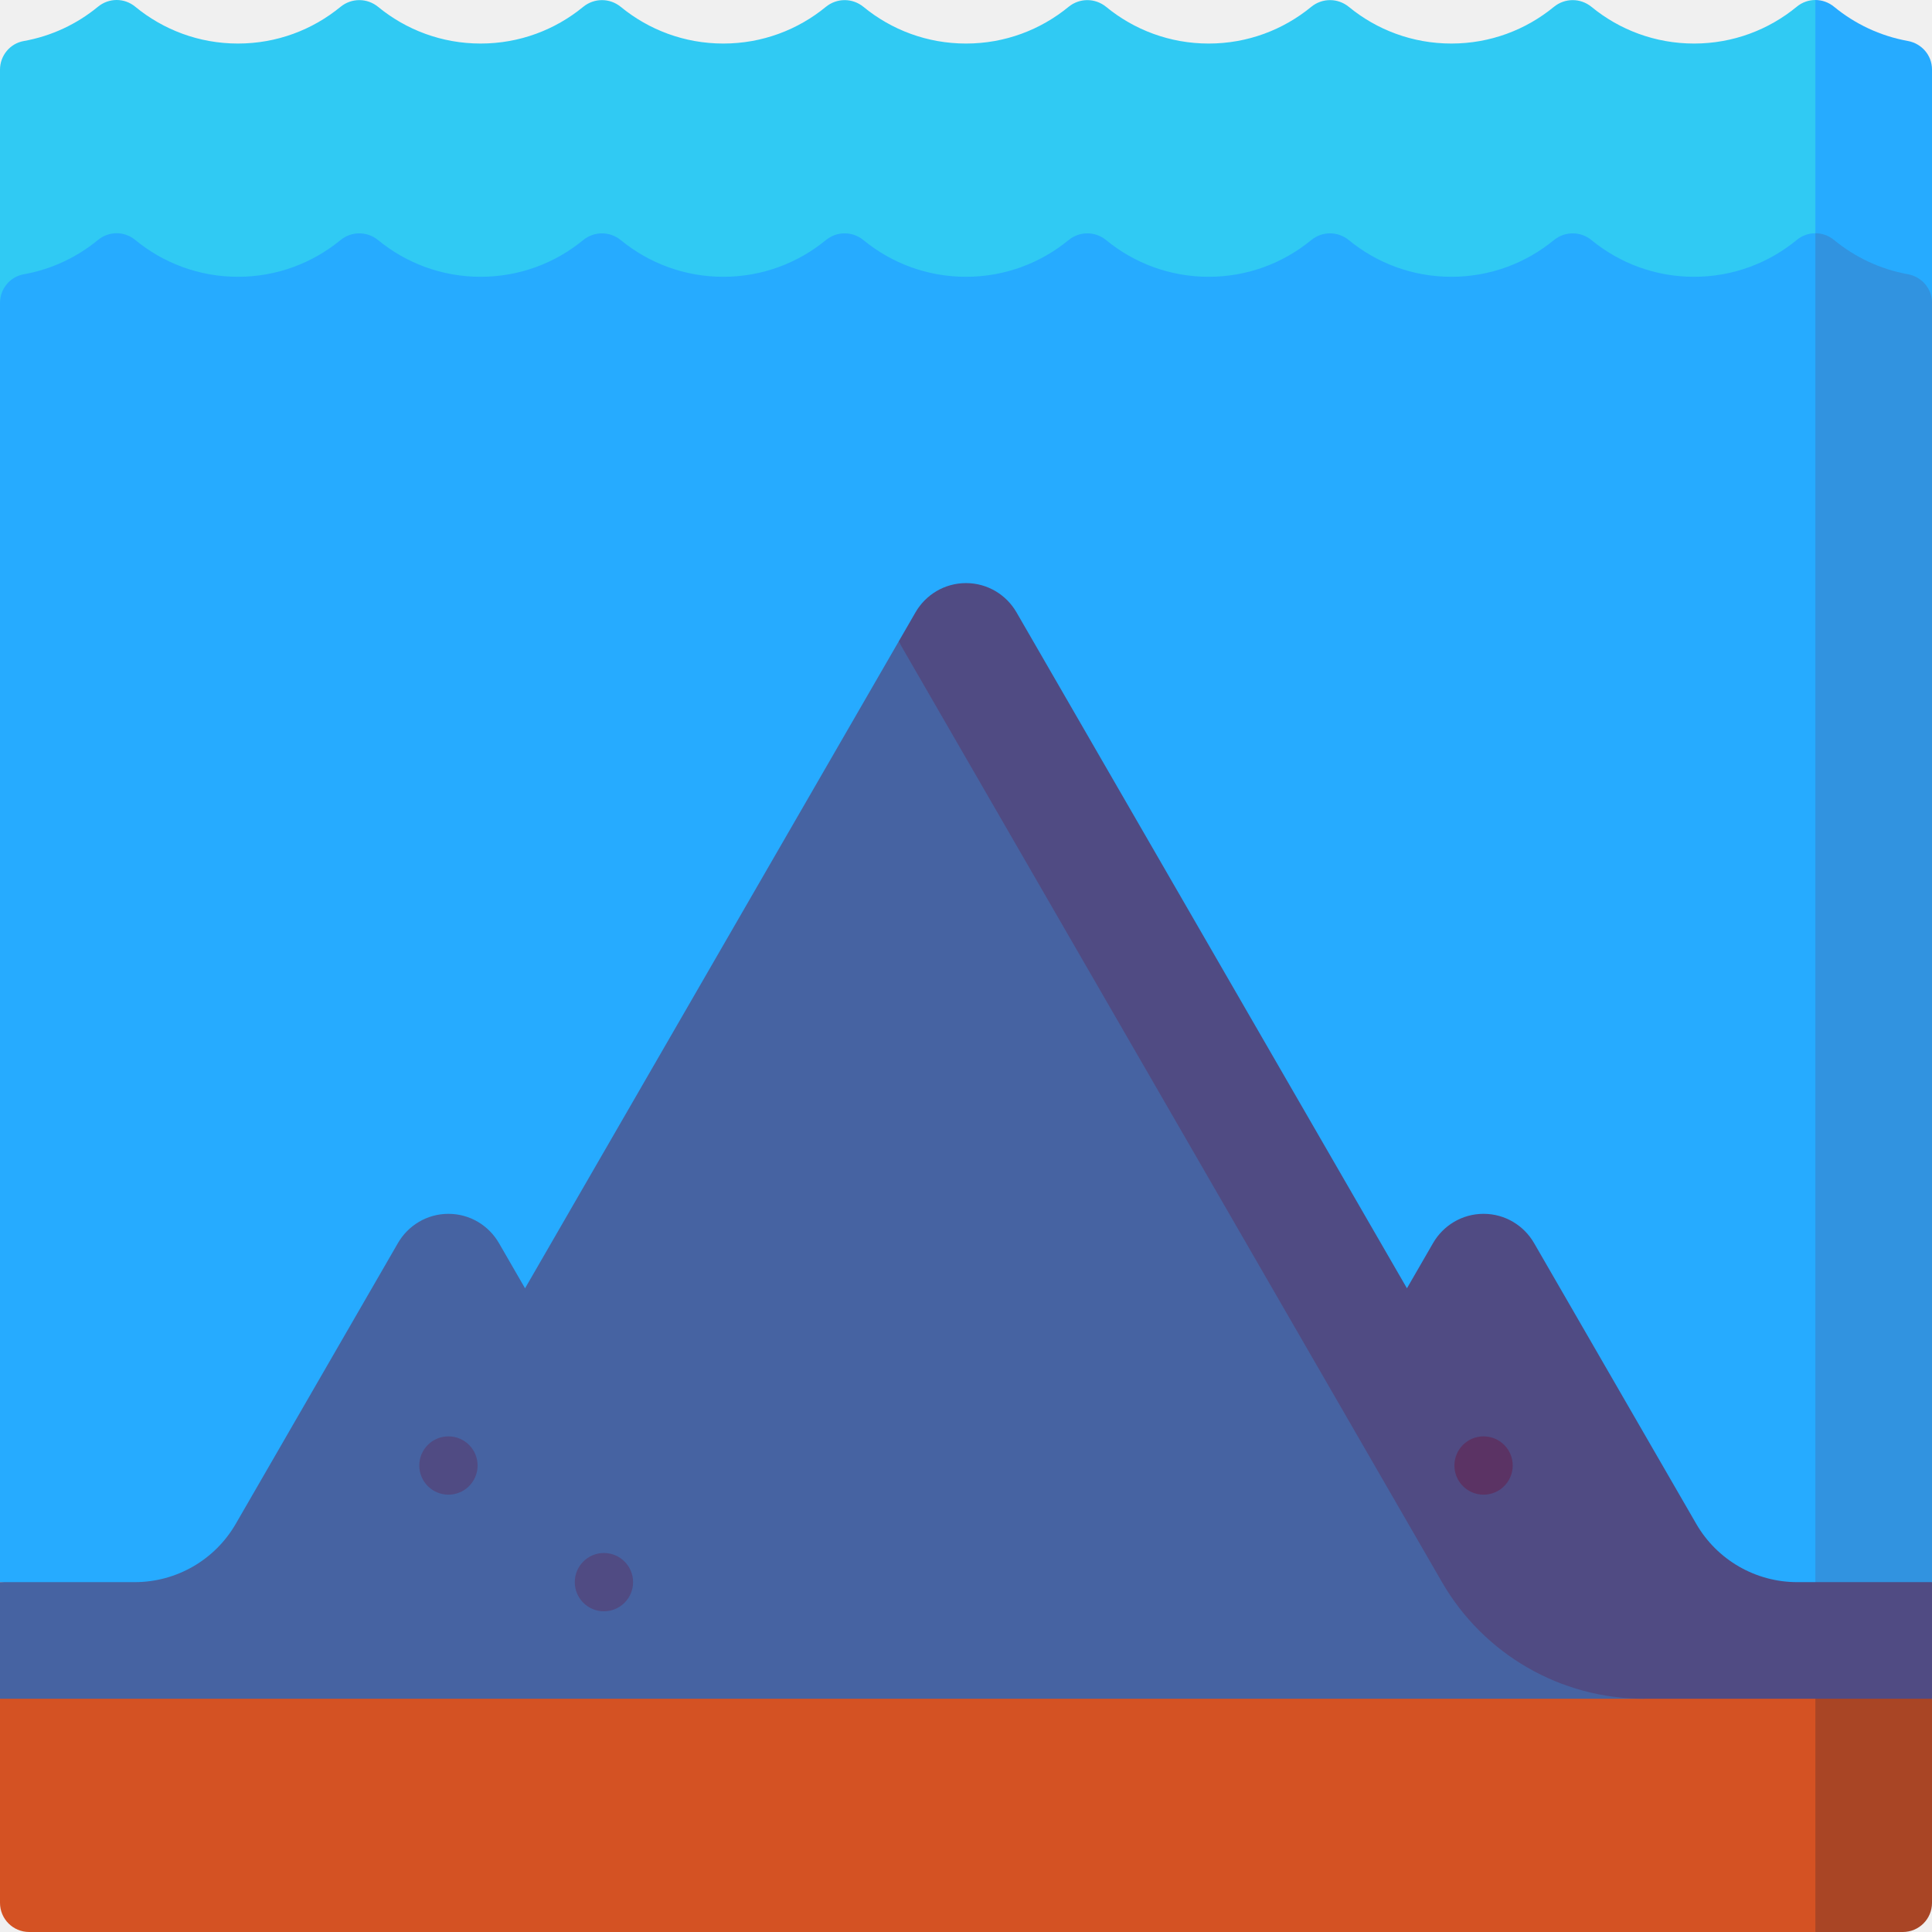
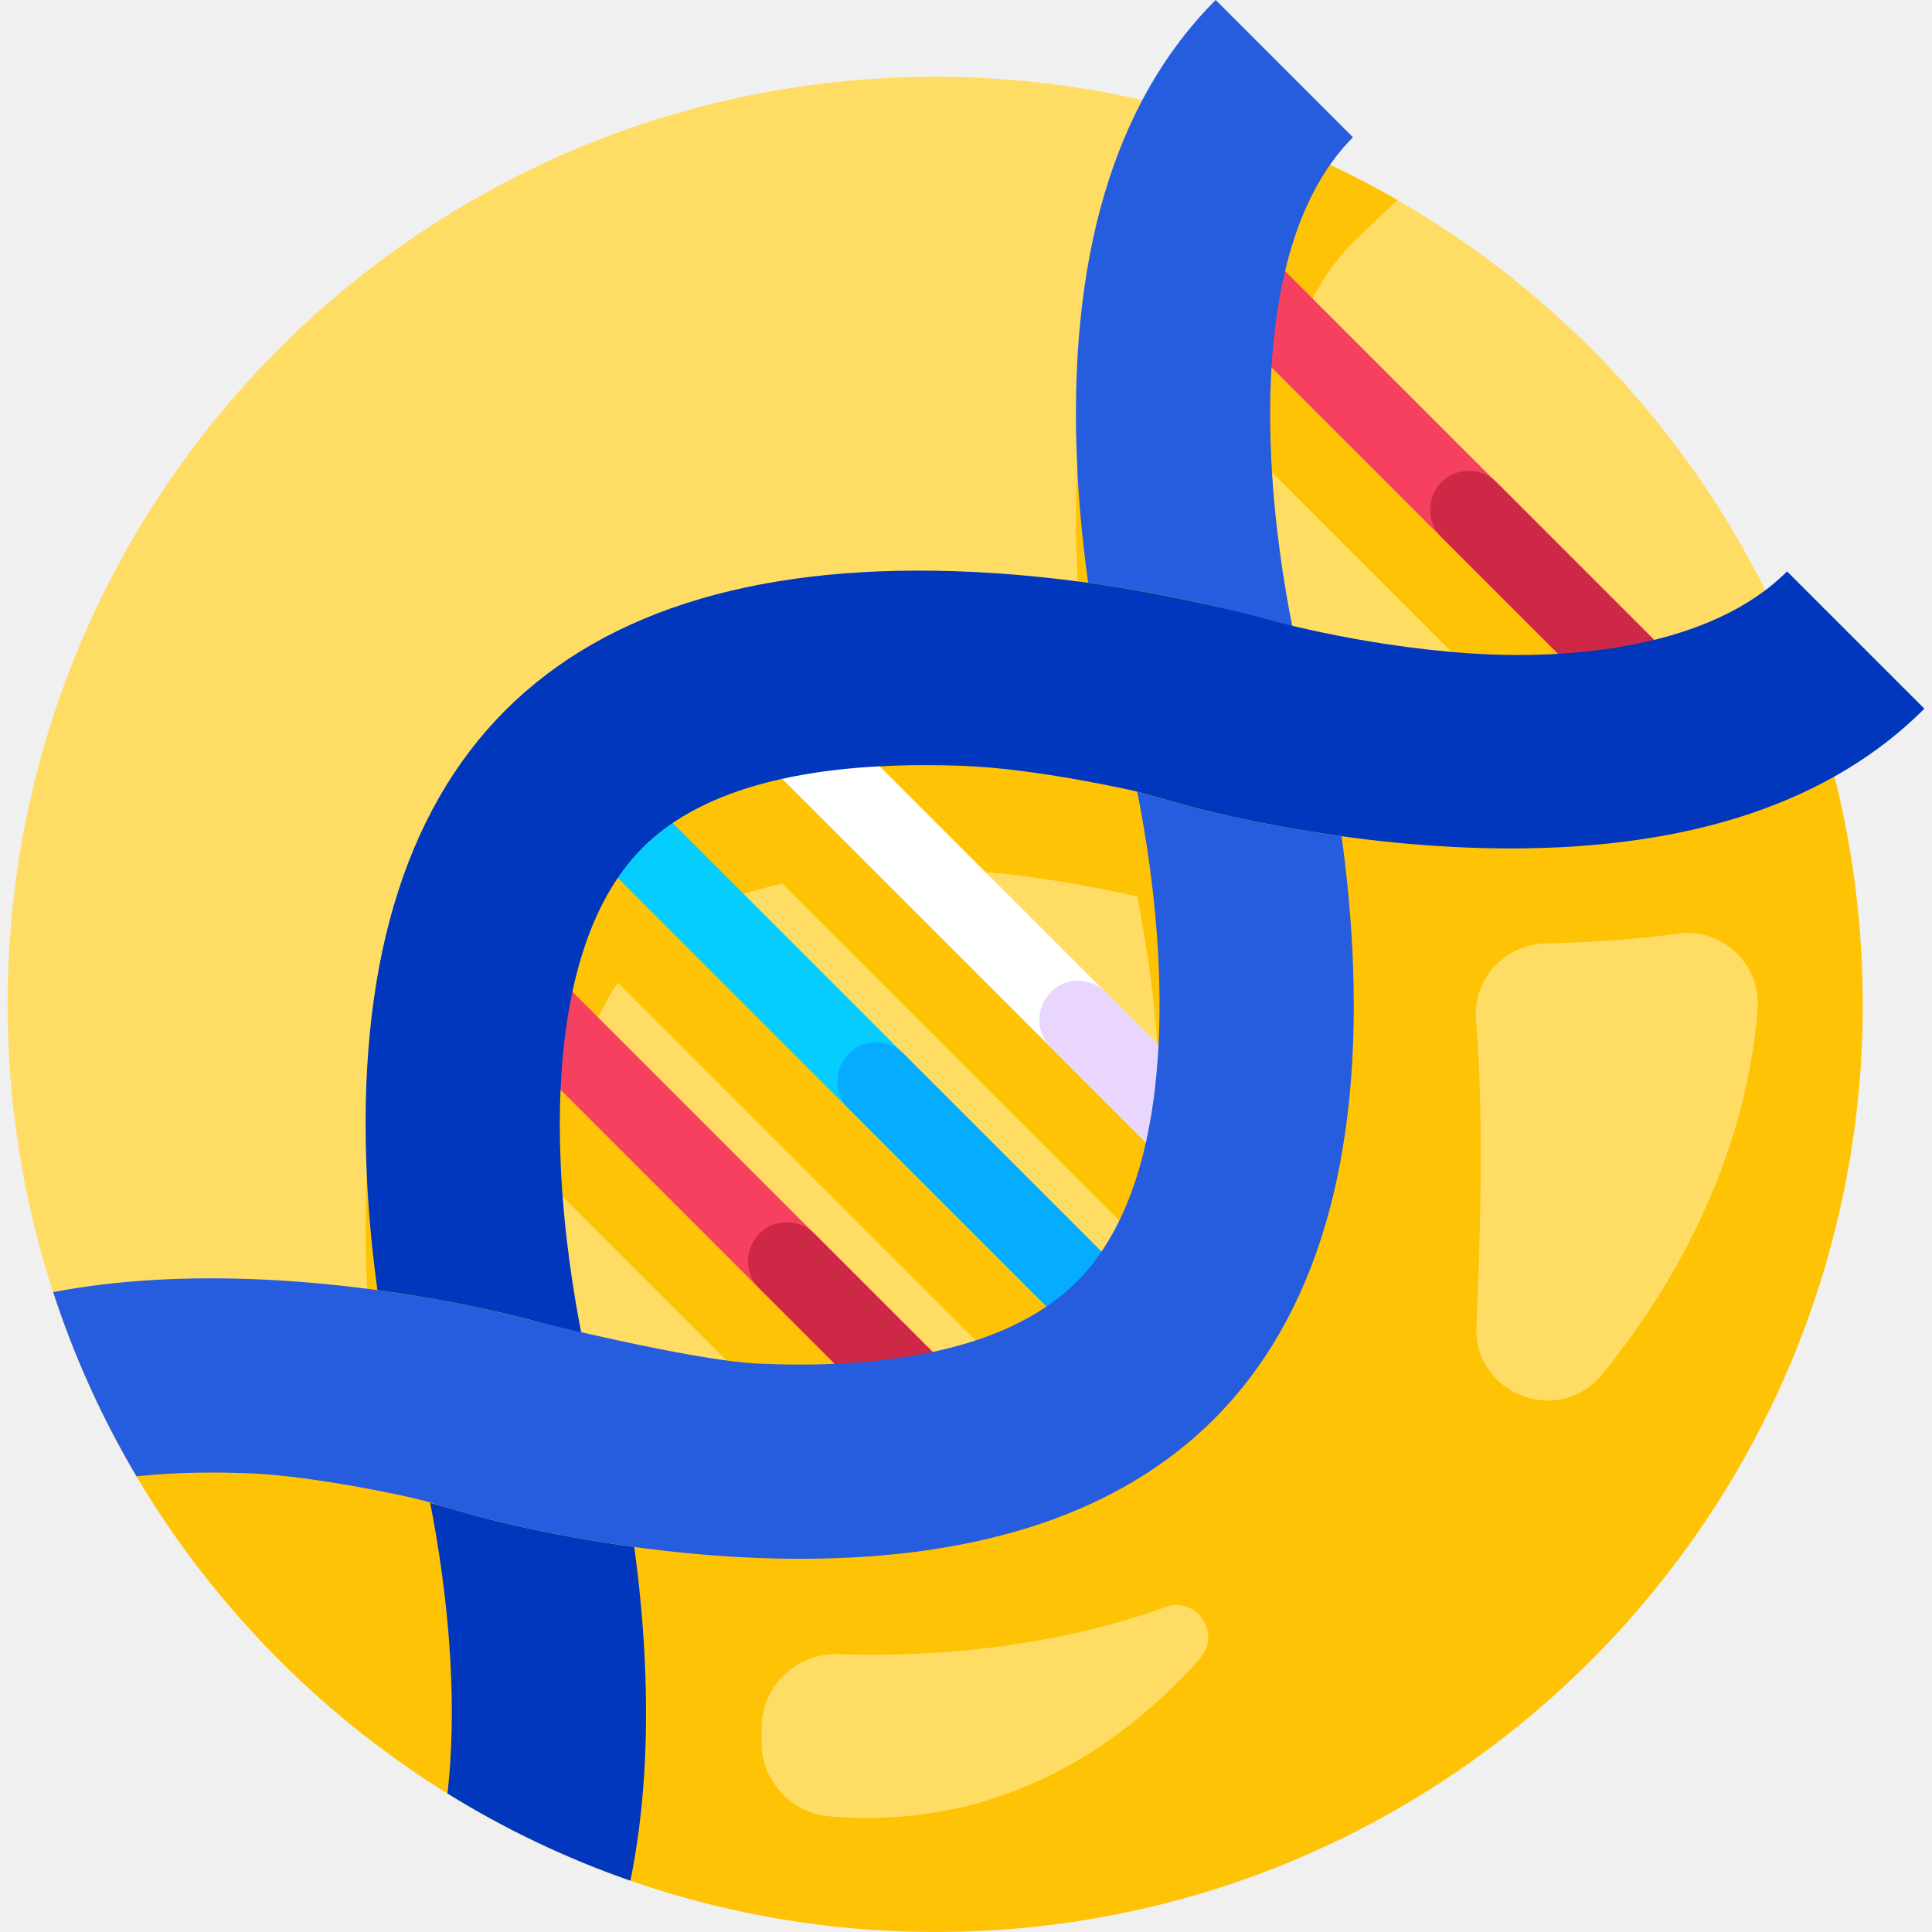
- <svg xmlns="http://www.w3.org/2000/svg" id="Capa_1" enable-background="new 0 0 497 497" height="512" viewBox="0 0 497 497" width="512">
+ <svg xmlns="http://www.w3.org/2000/svg" id="Layer_1" enable-background="new 0 0 512.622 512.622" height="512" viewBox="0 0 512.622 512.622" width="512">
  <g>
-     <path d="m490.761 10.535c-7.112-1.288-13.594-4.385-18.955-8.795-1.405-1.156-3.106-1.737-4.806-1.74l-30 80 30 10h30v-72.136c0-3.642-2.654-6.68-6.239-7.329z" fill="#26abff" />
-     <path d="m462.218 1.722c-7.188 5.922-16.392 9.481-26.432 9.481-10.008 0-19.187-3.537-26.364-9.426-2.838-2.328-6.863-2.328-9.701 0-7.177 5.888-16.355 9.425-26.364 9.425-10.008 0-19.186-3.537-26.363-9.425-2.838-2.329-6.863-2.329-9.701 0-7.177 5.888-16.355 9.426-26.364 9.426s-19.187-3.537-26.364-9.426c-2.838-2.328-6.863-2.328-9.701 0-7.177 5.888-16.355 9.426-26.364 9.426s-19.187-3.537-26.364-9.426c-2.838-2.328-6.863-2.328-9.701 0-7.177 5.888-16.355 9.426-26.364 9.426s-19.186-3.537-26.364-9.426c-2.838-2.328-6.863-2.328-9.701 0-7.177 5.888-16.355 9.425-26.363 9.425s-19.187-3.537-26.364-9.426c-2.838-2.328-6.863-2.328-9.701 0-7.177 5.888-16.355 9.426-26.364 9.426-10.04 0-19.244-3.56-26.432-9.481-2.802-2.309-6.785-2.288-9.589.019-5.394 4.439-11.923 7.547-19.088 8.82-3.548.631-6.105 3.762-6.105 7.365v72.075h467v-89.999c-1.692-.002-3.384.568-4.782 1.721z" fill="#30caf3" />
-     <path d="m490.761 70.535c-7.112-1.288-13.594-4.385-18.955-8.795-1.405-1.156-3.106-1.737-4.806-1.74l-30 80 30 327 30-60v-329.136c0-3.642-2.654-6.68-6.239-7.329z" fill="#3193e0" />
-     <path d="m462.218 61.722c-7.188 5.922-16.392 9.481-26.432 9.481-10.008 0-19.187-3.537-26.364-9.426-2.838-2.328-6.863-2.328-9.701 0-7.177 5.888-16.355 9.425-26.364 9.425-10.008 0-19.186-3.537-26.363-9.425-2.838-2.329-6.863-2.329-9.701 0-7.177 5.888-16.355 9.426-26.364 9.426s-19.187-3.537-26.364-9.426c-2.838-2.328-6.863-2.328-9.701 0-7.177 5.888-16.355 9.426-26.364 9.426s-19.187-3.537-26.364-9.426c-2.838-2.328-6.863-2.328-9.701 0-7.177 5.888-16.355 9.426-26.364 9.426s-19.186-3.537-26.364-9.426c-2.838-2.328-6.863-2.328-9.701 0-7.177 5.888-16.355 9.425-26.363 9.425s-19.187-3.537-26.364-9.426c-2.838-2.328-6.863-2.328-9.701 0-7.177 5.888-16.355 9.426-26.364 9.426-10.04 0-19.244-3.56-26.432-9.481-2.802-2.309-6.785-2.288-9.589.019-5.395 4.438-11.924 7.546-19.089 8.819-3.547.632-6.104 3.763-6.104 7.366v329.075l467 60v-406.999c-1.692-.002-3.384.568-4.782 1.721z" fill="#26abff" />
-     <path d="m437 417 30 80h22.5c4.142 0 7.5-3.358 7.5-7.5v-52.5z" fill="#a94525" />
-     <path d="m7.5 497h459.5v-80h-447l-20 20v52.5c0 4.142 3.358 7.5 7.5 7.5z" fill="#d45223" />
-     <path d="m135.069 331.411-6.729-11.649c-2.594-4.484-7.43-7.508-12.982-7.508s-10.388 3.024-12.982 7.508l-41.729 72.244c-5.36 9.278-15.262 14.994-25.978 14.994h-34.669v30h422.91l-191.732-271.977z" fill="#4663a2" />
-     <g fill="#504b83">
-       <path d="m497 407h-34.669c-10.716 0-20.618-5.716-25.978-14.995l-41.729-72.244c-2.594-4.484-7.43-7.508-12.982-7.508s-10.388 3.024-12.982 7.508l-6.729 11.649-100.449-173.902c-2.594-4.484-7.43-7.508-12.982-7.508s-10.388 3.024-12.982 7.508l-4.341 7.515 139.777 241.988c10.72 18.558 30.524 29.99 51.955 29.99h74.091z" />
-       <circle cx="115.359" cy="377" r="7.5" />
-       <circle cx="155.359" cy="407" r="7.5" />
+     <g>
+       <path d="m486.255 266.505c0 135.927-98.472 215.861-234.398 215.861-90.209 0-172.801-18.277-215.653-90.656-21.717-36.681-34.183-79.488-34.183-125.205 0-135.926 110.19-246.117 246.117-246.117 106.029 0 196.398 67.048 231.023 161.058 9.763 26.509 7.094 55.161 7.094 85.059z" fill="#ffdc64" />
    </g>
-     <circle cx="381.642" cy="377" fill="#5b3364" r="7.5" />
+     <path d="m494.255 266.505c0-.012 0-.024 0-.036-.004-27.27-4.533-54.581-13.462-80.408l-.006-.006c-.533-1.541-1.081-3.075-1.643-4.603-6.184-16.79-31.029-12.159-30.967 5.733.001.292.002.583.002.875 0 2.29-.037 4.57-.099 6.845-2.986 1.031-6.05 1.93-9.169 2.697l-41.841-41.841s0 0 0-.001l-56.077-56.076c3.241-13.63 8.817-26.25 17.996-35.428l11.822-11.163c-16.025-9.231-33.191-16.696-51.228-22.159-25.015 27.142-36.364 67.939-33.729 121.368.532 10.775 1.599 20.996 2.87 30.163 13.402 1.857 24.546 4.147 31.866 5.834-8.333-1.864-19.713-4.15-31.866-5.834-9.167-1.27-19.388-2.338-30.163-2.869-55.505-2.734-97.388 9.611-124.48 36.702-27.091 27.091-39.439 68.972-36.701 124.479.516 10.465 1.539 20.399 2.761 29.36-8.961-1.222-18.896-2.245-29.361-2.761-12.981-.639-25.215-.453-36.69.553-6.188-5.782-12.081-11.876-17.646-18.263 2.343 6.528 5.018 13.052 7.913 19.362-.004.001-.009.001-.013.002 8.141 17.742 18.32 34.354 30.254 49.523h.017c17.846 22.686 39.883 42.489 65.197 57.99v.004c38.601 23.634 82.86 36.073 128.328 36.073 137.01.002 246.115-111.287 246.115-246.115zm-293.142 123.123c-11.426-.522-33.279-5.195-46.922-8.339-2.175-11.18-4.615-26.869-5.397-43.979-.292-6.382-.361-13.282-.049-20.364l52.767 52.767 19.965 19.965c-7.082.312-13.981.242-20.364-.05zm46.362-3.098-95.582-95.582c2.348-11.025 6.145-21.517 12.048-30.213l61.259 61.259 52.488 52.488c-8.695 5.902-19.188 9.7-30.213 12.048zm44.787-26.623-113.74-113.74c8.402-5.681 18.479-9.376 29.095-11.71l71.193 71.193 25.25 25.25c-2.367 10.594-6.111 20.633-11.798 29.007zm15.134-54.817-14.013-14.013-59.927-59.928c7.527-.395 14.87-.369 21.635-.136 20.399.704 46.646 6.854 46.646 6.854 2.197 10.998 4.757 26.9 5.628 44.535.349 7.084.433 14.794.031 22.688zm82.192-103.937c-19.51-1.361-36.825-4.918-46.732-7.291-2.177-10.981-4.683-26.69-5.542-44.097-.377-7.636-.445-16 .072-24.538l76.073 76.073c-8.311.493-16.444.371-23.871-.147z" fill="#ffc305" />
+     <g>
+       <g>
+         <path d="m217.797 175.292h20.61v214.412h-20.61z" fill="#05cdff" transform="matrix(.707 -.707 .707 .707 -132.947 244.035)" />
+       </g>
+       <g>
+         <path d="m252.773 140.316h20.61v214.413h-20.61z" fill="#fff" transform="matrix(.707 -.707 .707 .707 -97.971 258.522)" />
+       </g>
+       <g>
+         <path d="m286.097 260.236c-9.181 0-13.779 11.1-7.287 17.592l52.787 52.787 14.574-14.574-52.787-52.787c-1.933-1.933-4.554-3.018-7.287-3.018z" fill="#e8d6ff" />
+       </g>
+       <g>
+         <path d="m372.273 20.815h20.61v214.413h-20.61z" fill="#f5415f" transform="matrix(.707 -.707 .707 .707 21.53 308.02)" />
+       </g>
+       <g>
+         <path d="m182.093 210.996h20.61v214.412h-20.61z" fill="#f5415f" transform="matrix(.707 -.707 .707 .707 -168.651 229.244)" />
+       </g>
+       <g>
+         <path d="m232.487 276.578c-9.181 0-13.779 11.1-7.287 17.592l71.421 71.421 14.574-14.574-71.421-71.421c-1.933-1.932-4.554-3.018-7.287-3.018z" fill="#05acff" />
+       </g>
+       <path d="m194.558 164.429 151.613 151.612" fill="#fff" />
+       <g>
+         <path d="m382.495 142.512 68.602 68.603 14.574-14.574-68.602-68.603c-1.933-1.933-4.554-3.018-7.287-3.018-9.181 0-13.779 11.101-7.287 17.592z" fill="#cd2846" />
+       </g>
+       <g>
+         <path d="m208.798 324.298c-9.181 0-13.779 11.1-7.287 17.592l59.405 59.405 14.574-14.573-59.405-59.405c-1.932-1.933-4.554-3.019-7.287-3.019z" fill="#cd2846" />
+       </g>
+       <g>
+         <g>
+           <path d="m342.942 166.476c-2.197-10.999-4.757-26.9-5.628-44.535-1.369-27.752 1.28-65.115 21.673-85.508l-36.433-36.433c-27.091 27.091-39.44 68.972-36.702 124.479.532 10.775 1.599 20.996 2.87 30.163 23.662 3.279 40.294 7.91 41.247 8.179z" fill="#265cde" />
+         </g>
+         <g>
+           <path d="m474.167 151.613c-20.221 20.221-57.19 23.628-84.579 21.717-30.389-2.12-55.486-9.572-55.486-9.572-.953-.269-21.718-5.836-45.38-9.115-9.167-1.27-19.388-2.338-30.163-2.869-55.505-2.734-97.388 9.611-124.48 36.702-27.091 27.091-39.439 68.972-36.701 124.479.516 10.465 1.539 20.399 2.761 29.36 24.085 3.284 41.086 8.015 42.05 8.287l12.109 3.411c-2.201-11.212-4.708-27.141-5.503-44.527-1.253-27.423 1.496-64.357 21.718-84.579 20.222-20.221 57.148-22.664 84.579-21.718 20.399.704 46.646 6.854 46.646 6.854l12.974 3.655c.952.269 17.584 4.9 41.246 8.178 9.167 1.27 19.388 2.338 30.163 2.869 5.045.249 9.969.373 14.788.373 48.202 0 85.062-12.445 109.692-37.074z" fill="#0037bd" />
+         </g>
+         <g>
+           <path d="m168.285 410.461c-24.085-3.284-41.087-8.015-42.05-8.287l-12.091-3.406c2.153 10.955 4.594 26.46 5.44 43.592.508 10.303.46 21.93-.842 33.522 15.159 9.388 31.41 17.174 48.524 23.126 3.585-17.569 4.859-37.315 3.78-59.186-.516-10.464-1.539-20.399-2.761-29.361z" fill="#0037bd" />
+         </g>
+         <g>
+           <path d="m355.957 221.878c-23.662-3.278-40.293-7.91-41.246-8.178l-12.974-3.655c2.197 10.998 4.757 26.9 5.628 44.535 1.369 27.753-1.28 65.115-21.673 85.508-20.22 20.22-57.153 22.973-84.578 21.718-17.388-.795-58.925-11.203-58.925-11.203-.964-.272-17.965-5.003-42.05-8.287-8.961-1.222-18.896-2.245-29.361-2.761-20.831-1.026-39.742.072-56.673 3.275 5.606 17.202 13.054 33.569 22.114 48.872 10.78-1.112 21.516-1.167 31.091-.73 15.939.729 41.903 6.126 46.219 7.522 3.612 1.169 12.604 3.663 12.707 3.681.963.272 17.965 5.003 42.05 8.287 8.961 1.222 18.896 2.245 29.361 2.761 5.045.249 9.968.373 14.787.373 48.202 0 85.063-12.446 109.692-37.075 27.091-27.091 39.439-68.972 36.702-124.479-.533-10.776-1.601-20.997-2.871-30.164z" fill="#265cde" />
+         </g>
+       </g>
+     </g>
+     <g fill="#ffdc64">
+       <path d="m409.923 250.341c10.677-.272 23.705-.968 35.001-2.618 11.89-1.737 22.359 8.029 21.424 20.009-1.786 22.906-10.288 58.717-41.19 96.869-11.427 14.107-34.245 5.408-33.415-12.728 1.202-26.272 1.866-57.889-.121-81.212-.917-10.77 7.495-20.045 18.301-20.32z" />
+       <path d="m202.062 462.357v-3.829c0-11.124 9.224-20.01 20.341-19.623 20.488.712 53.726-.615 86.86-12.512 8.252-2.963 14.948 7.036 9.142 13.607-18.475 20.909-50.932 45.985-98.37 41.932-10.162-.869-17.973-9.376-17.973-19.575z" />
+     </g>
  </g>
</svg>
